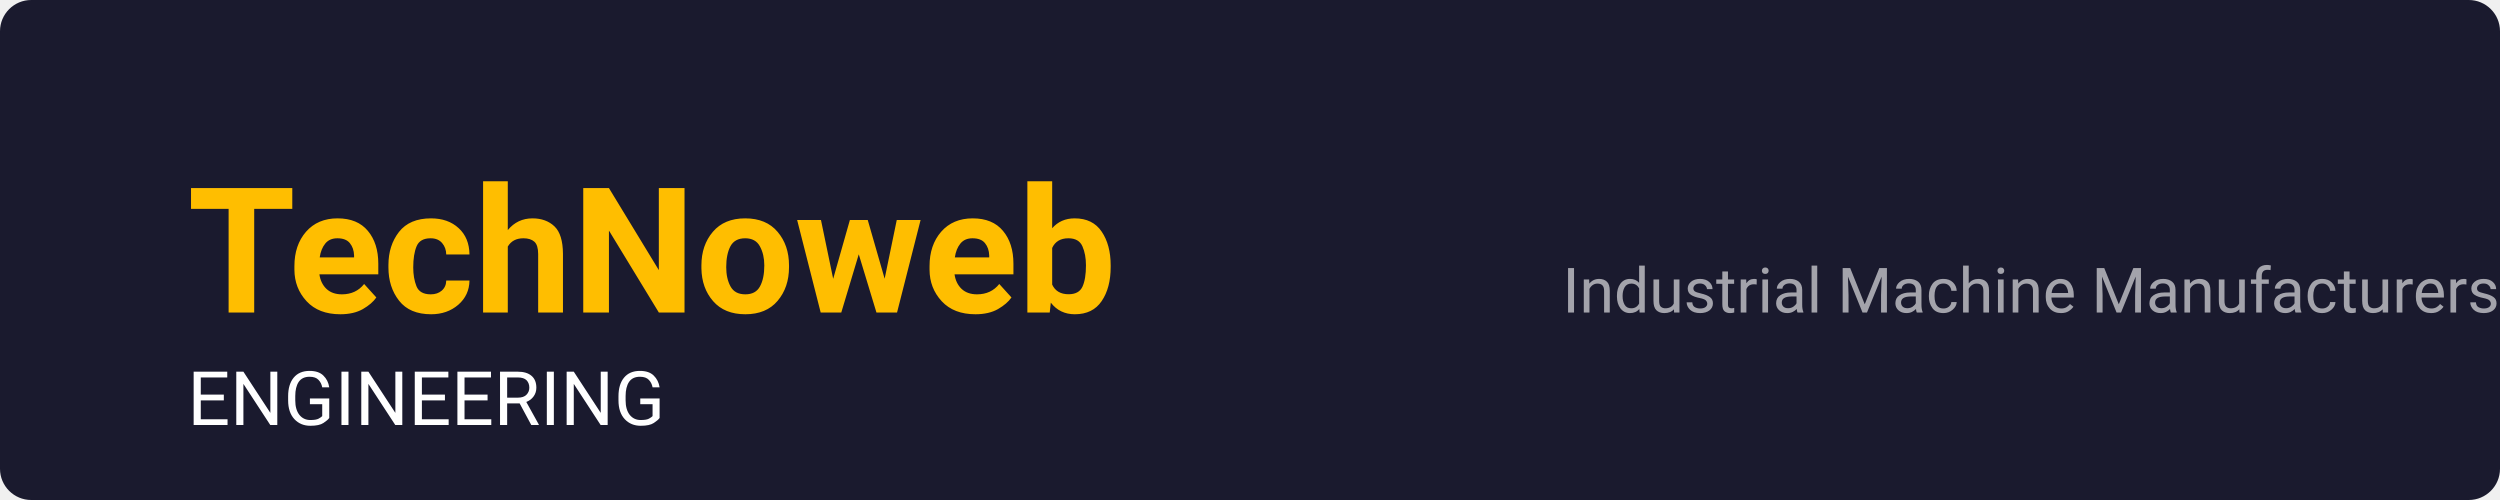
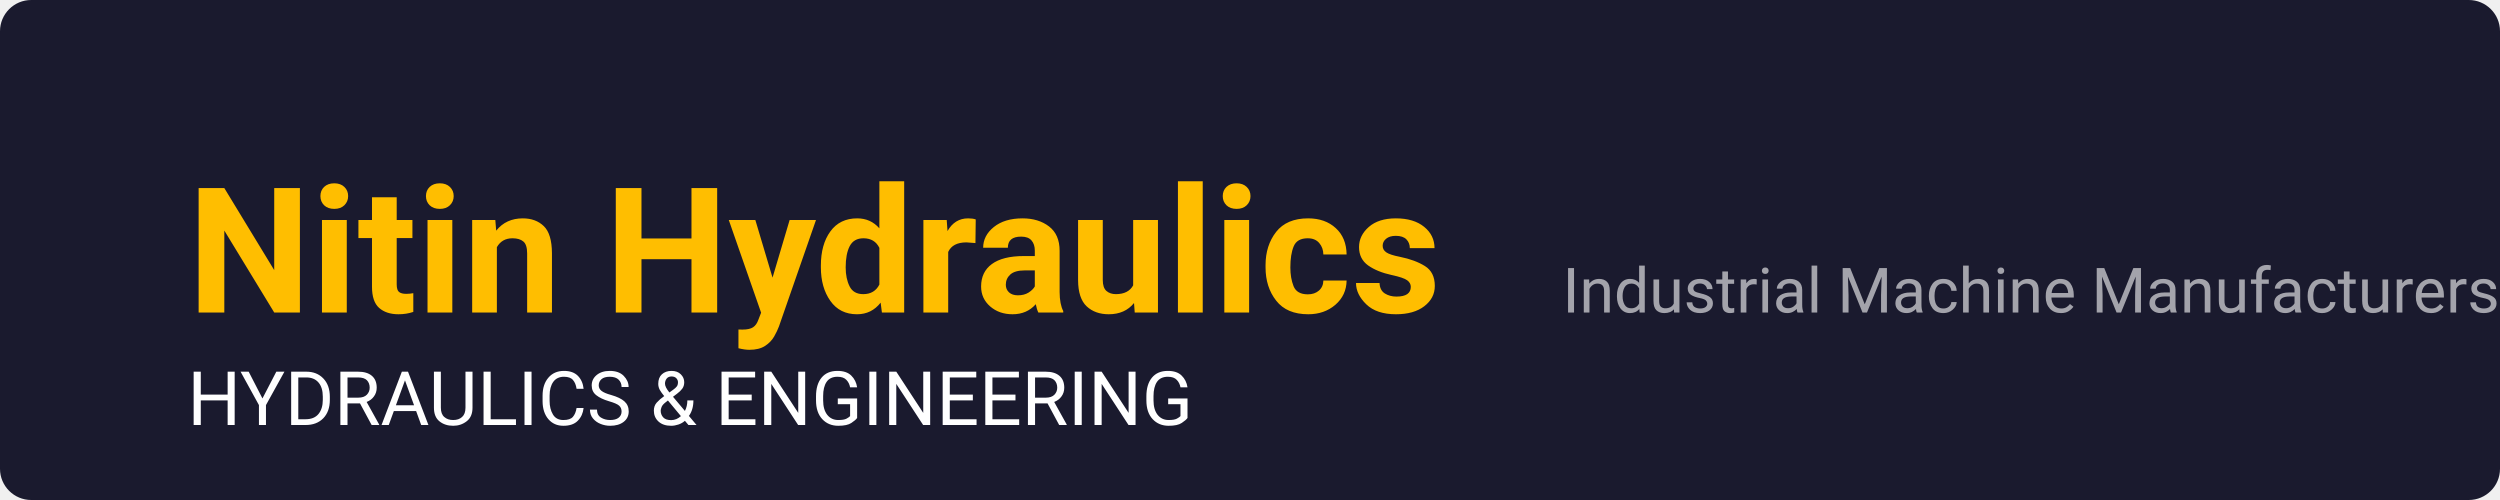
<svg xmlns="http://www.w3.org/2000/svg" viewBox="0 0 400 80">
  <rect width="400" height="80" fill="#1a1a2e" rx="5" />
-   <text x="30" y="50" font-size="28" font-weight="bold" fill="#ffbe00" font-family="Roboto, Arial">TechNoweb</text>
-   <text x="30" y="68" font-size="12" fill="#fff" font-family="Roboto, Arial">ENGINEERING</text>
+   <text x="30" y="50" font-size="28" font-weight="bold" fill="#ffbe00" font-family="Roboto, Arial">Nitin Hydraulics</text>
+   <text x="30" y="68" font-size="12" fill="#fff" font-family="Roboto, Arial">HYDRAULICS &amp; ENGINEERING</text>
  <text x="250" y="50" font-size="10" fill="rgba(255,255,255,0.6)" font-family="Roboto, Arial">Industrial Machine Manufacturers</text>
</svg>
